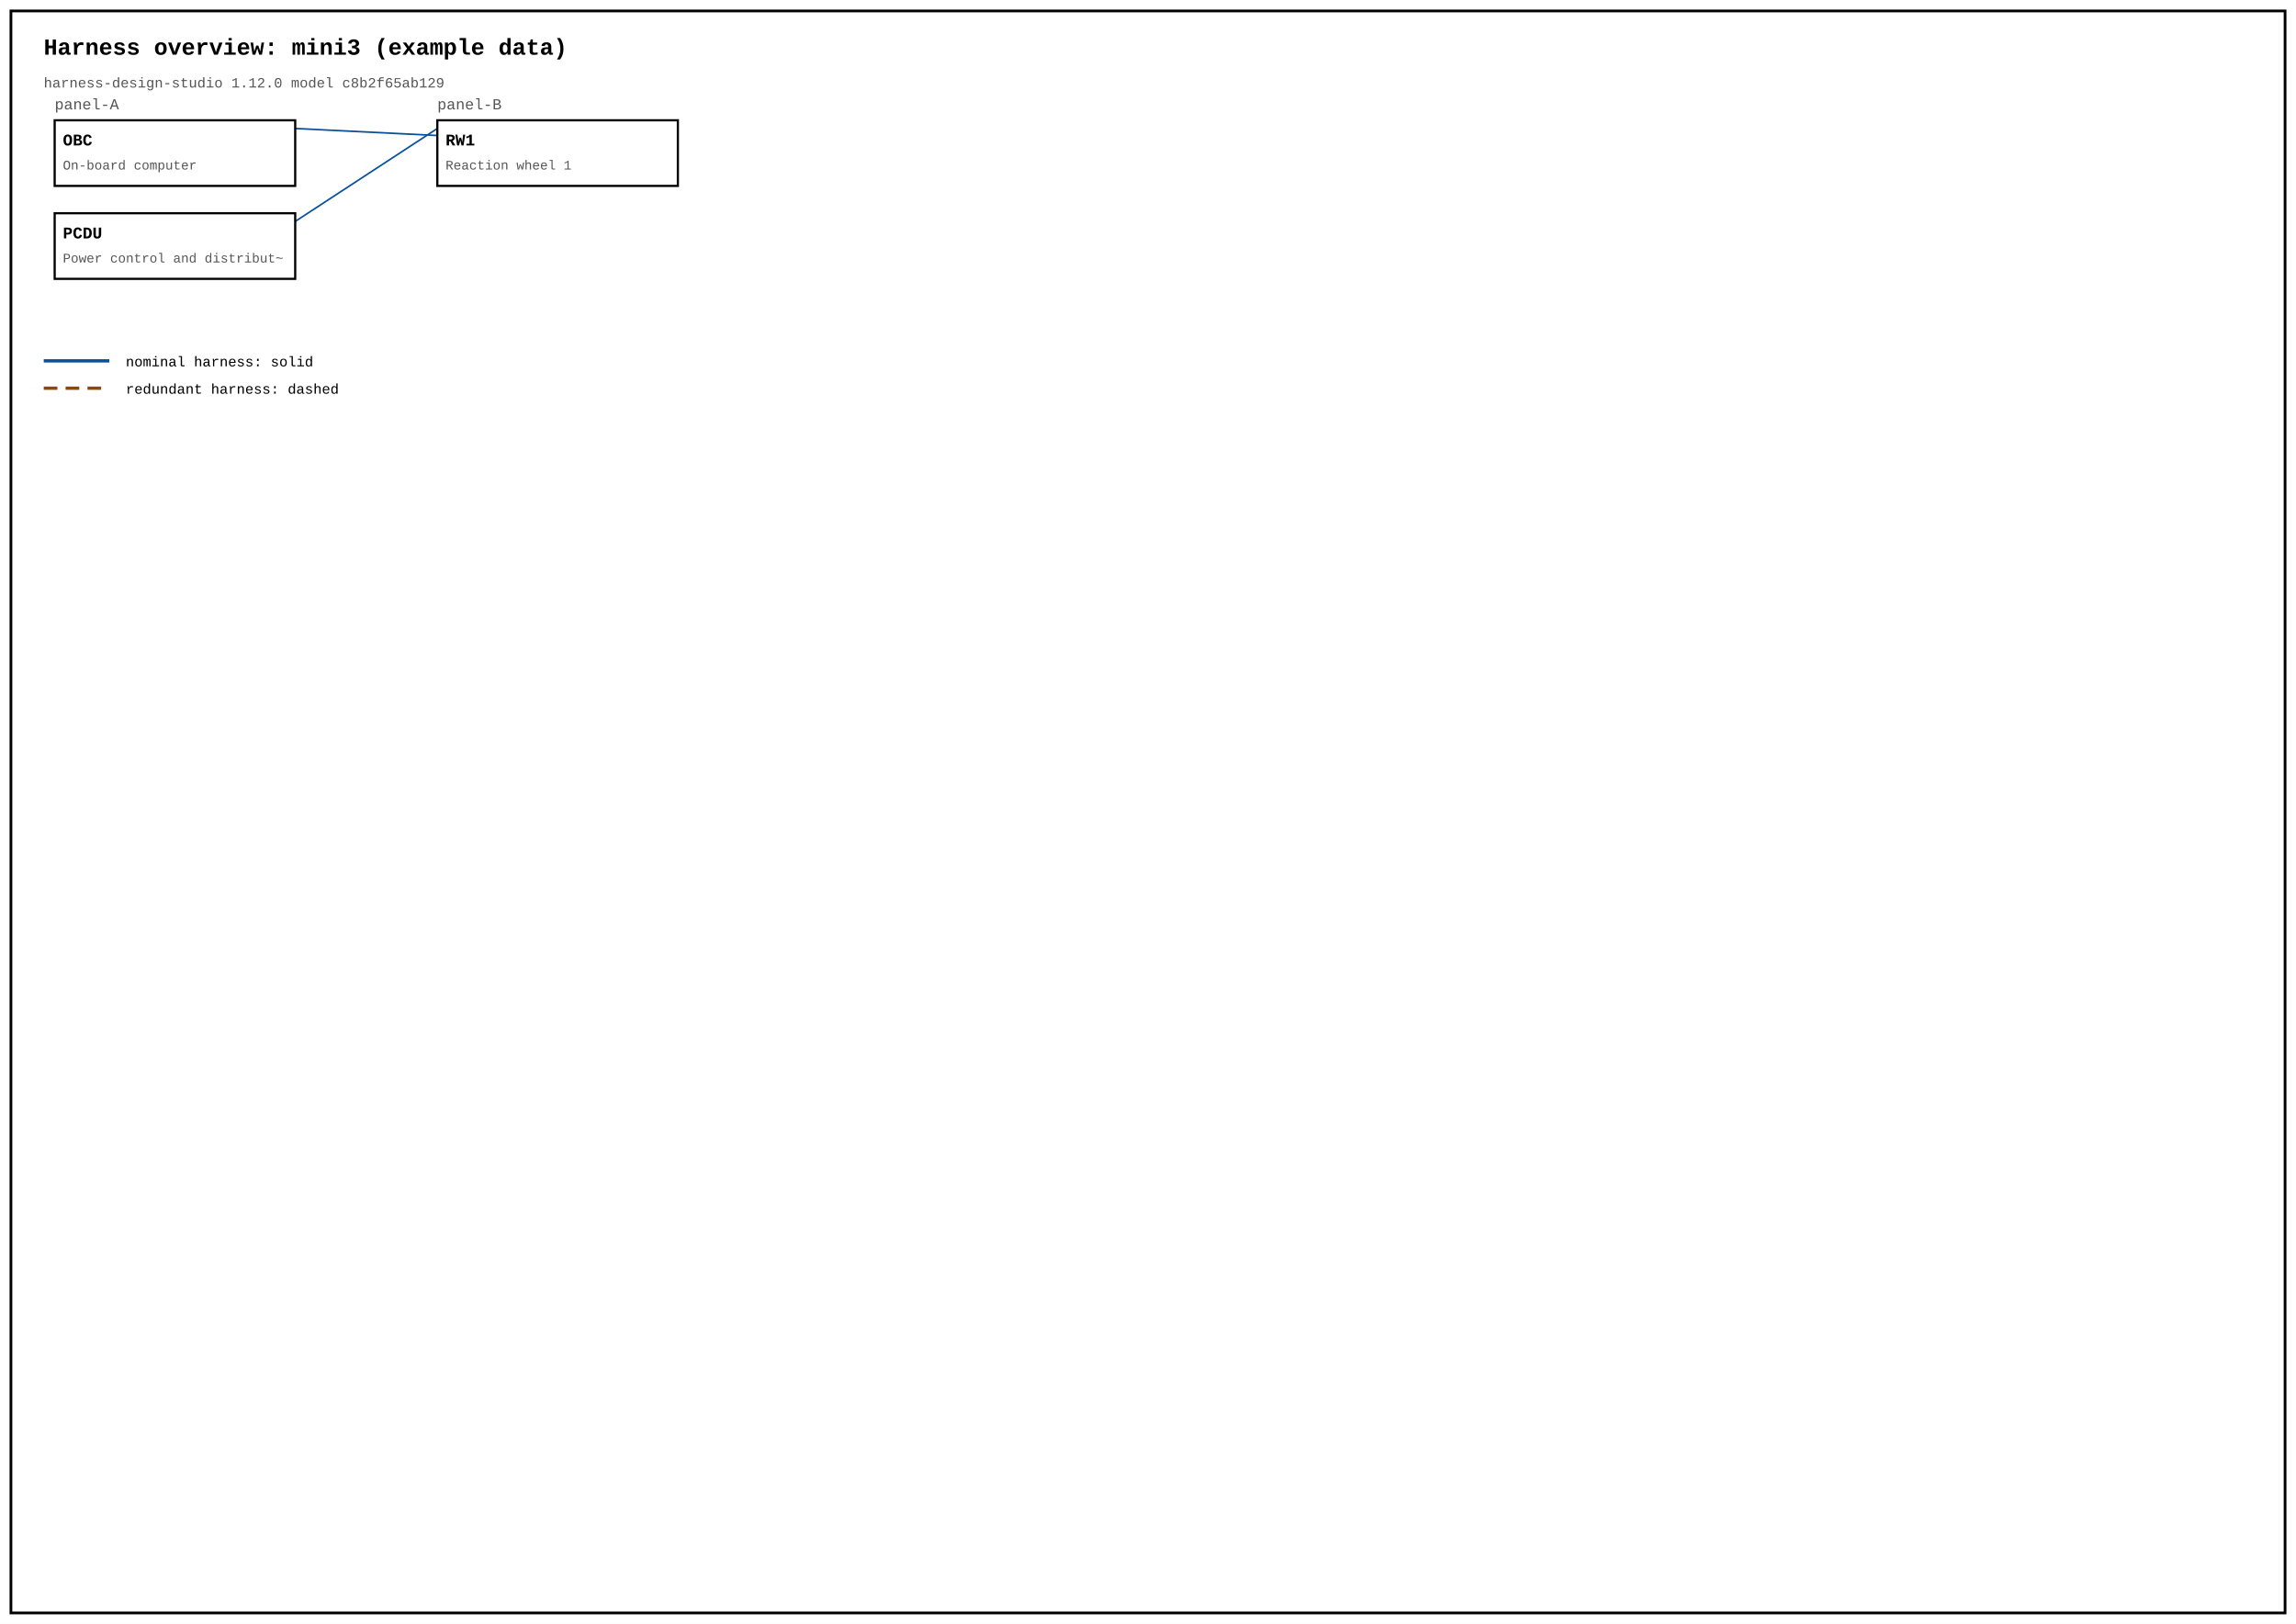
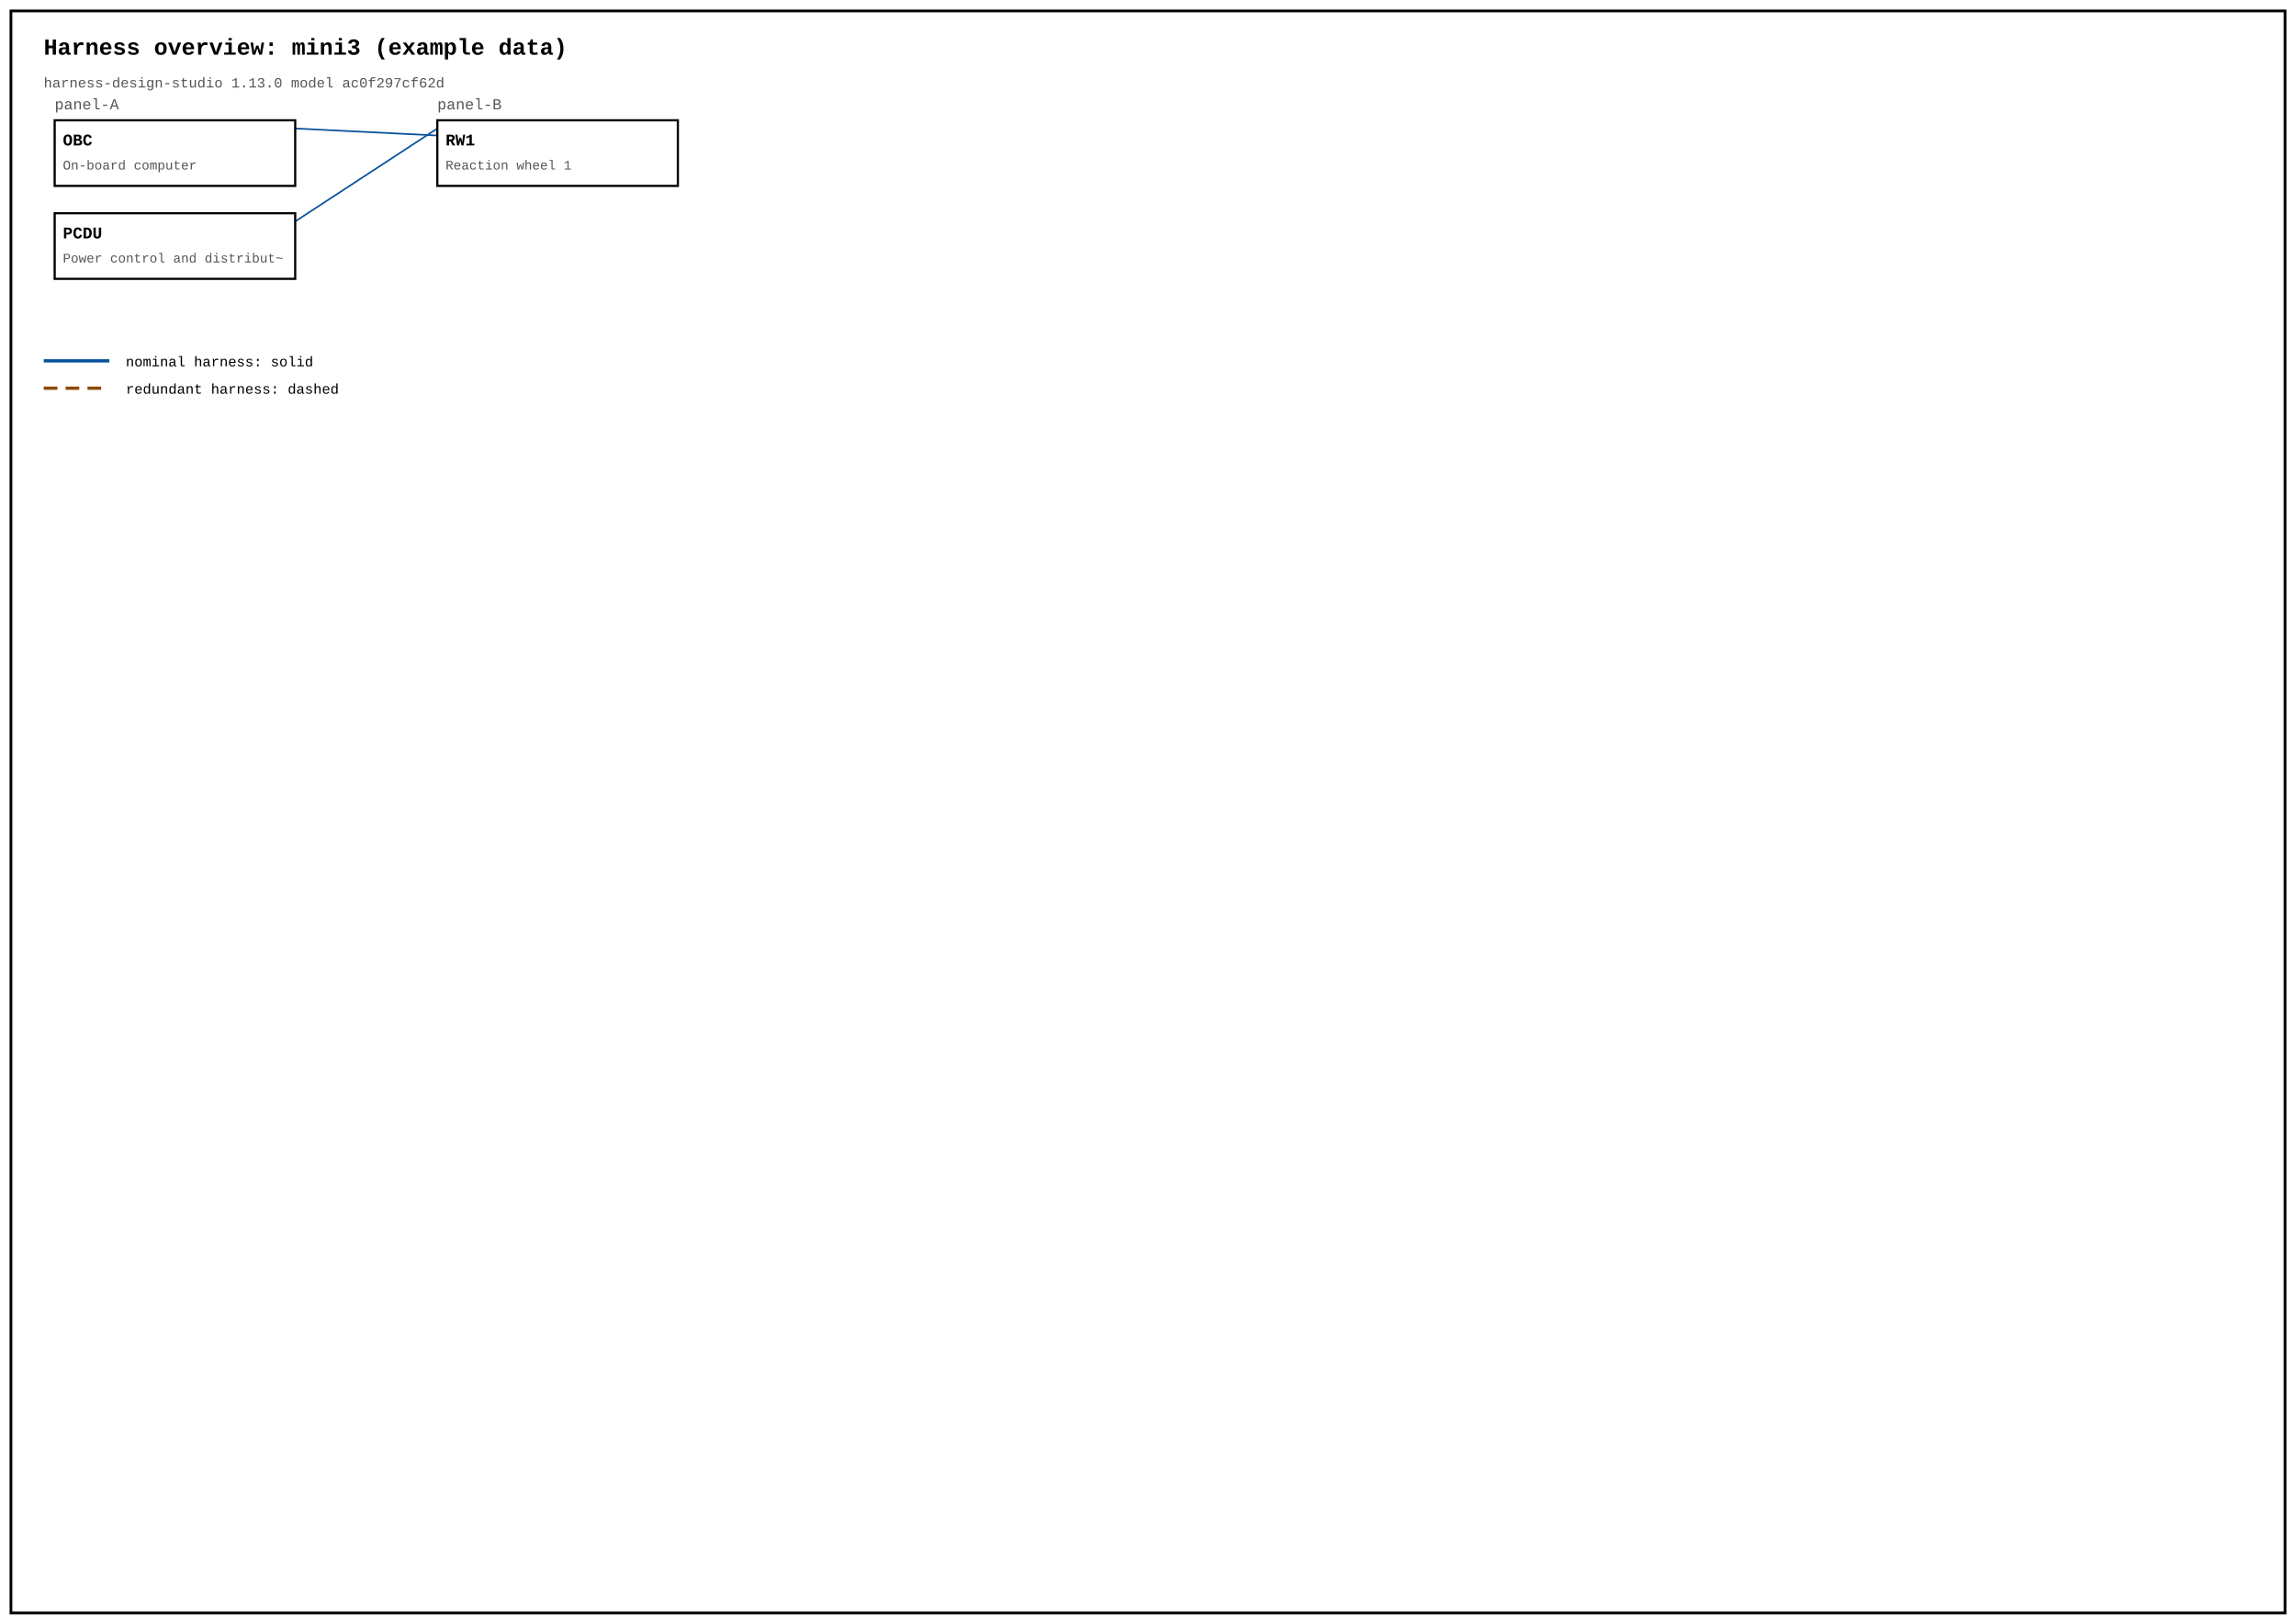
<svg xmlns="http://www.w3.org/2000/svg" width="420mm" height="297mm" viewBox="0 0 420 297" font-family="Courier New, Courier, monospace">
  <rect x="0" y="0" width="420" height="297" fill="#ffffff" />
  <rect x="2" y="2" width="416" height="293" fill="none" stroke="#000000" stroke-width="0.5" />
  <text x="8" y="10" font-size="4.2" font-weight="bold" text-anchor="start" fill="#000000">Harness overview: mini3 (example data)</text>
-   <text x="8" y="16" font-size="2.6" text-anchor="start" fill="#555555">harness-design-studio 1.12.0 model c8b2f65ab129</text>
+   <text x="8" y="16" font-size="2.6" text-anchor="start" fill="#555555">harness-design-studio 1.13.0 model ac0f297cf62d</text>
  <text x="10" y="20" font-size="2.8" text-anchor="start" fill="#555555">panel-A</text>
  <text x="80" y="20" font-size="2.8" text-anchor="start" fill="#555555">panel-B</text>
  <line x1="54" y1="40.5" x2="80" y2="23.5" stroke="#08519c" stroke-width="0.3" />
  <line x1="54" y1="23.5" x2="80" y2="24.786" stroke="#08519c" stroke-width="0.3" />
  <rect x="10" y="22" width="44" height="12" fill="#ffffff" stroke="#000000" stroke-width="0.4" />
  <text x="11.5" y="26.6" font-size="3" font-weight="bold" text-anchor="start" fill="#000000">OBC</text>
  <text x="11.5" y="31" font-size="2.4" text-anchor="start" fill="#555555">On-board computer</text>
  <rect x="10" y="39" width="44" height="12" fill="#ffffff" stroke="#000000" stroke-width="0.4" />
  <text x="11.5" y="43.6" font-size="3" font-weight="bold" text-anchor="start" fill="#000000">PCDU</text>
  <text x="11.5" y="48" font-size="2.4" text-anchor="start" fill="#555555">Power control and distribut~</text>
  <rect x="80" y="22" width="44" height="12" fill="#ffffff" stroke="#000000" stroke-width="0.4" />
  <text x="81.5" y="26.6" font-size="3" font-weight="bold" text-anchor="start" fill="#000000">RW1</text>
  <text x="81.5" y="31" font-size="2.4" text-anchor="start" fill="#555555">Reaction wheel 1</text>
  <line x1="8" y1="66" x2="20" y2="66" stroke="#08519c" stroke-width="0.6" />
  <text x="23" y="67" font-size="2.6" text-anchor="start" fill="#000000">nominal harness: solid</text>
  <line x1="8" y1="71" x2="20" y2="71" stroke="#8c4a00" stroke-width="0.6" stroke-dasharray="2.5 1.5" />
  <text x="23" y="72" font-size="2.6" text-anchor="start" fill="#000000">redundant harness: dashed</text>
</svg>
